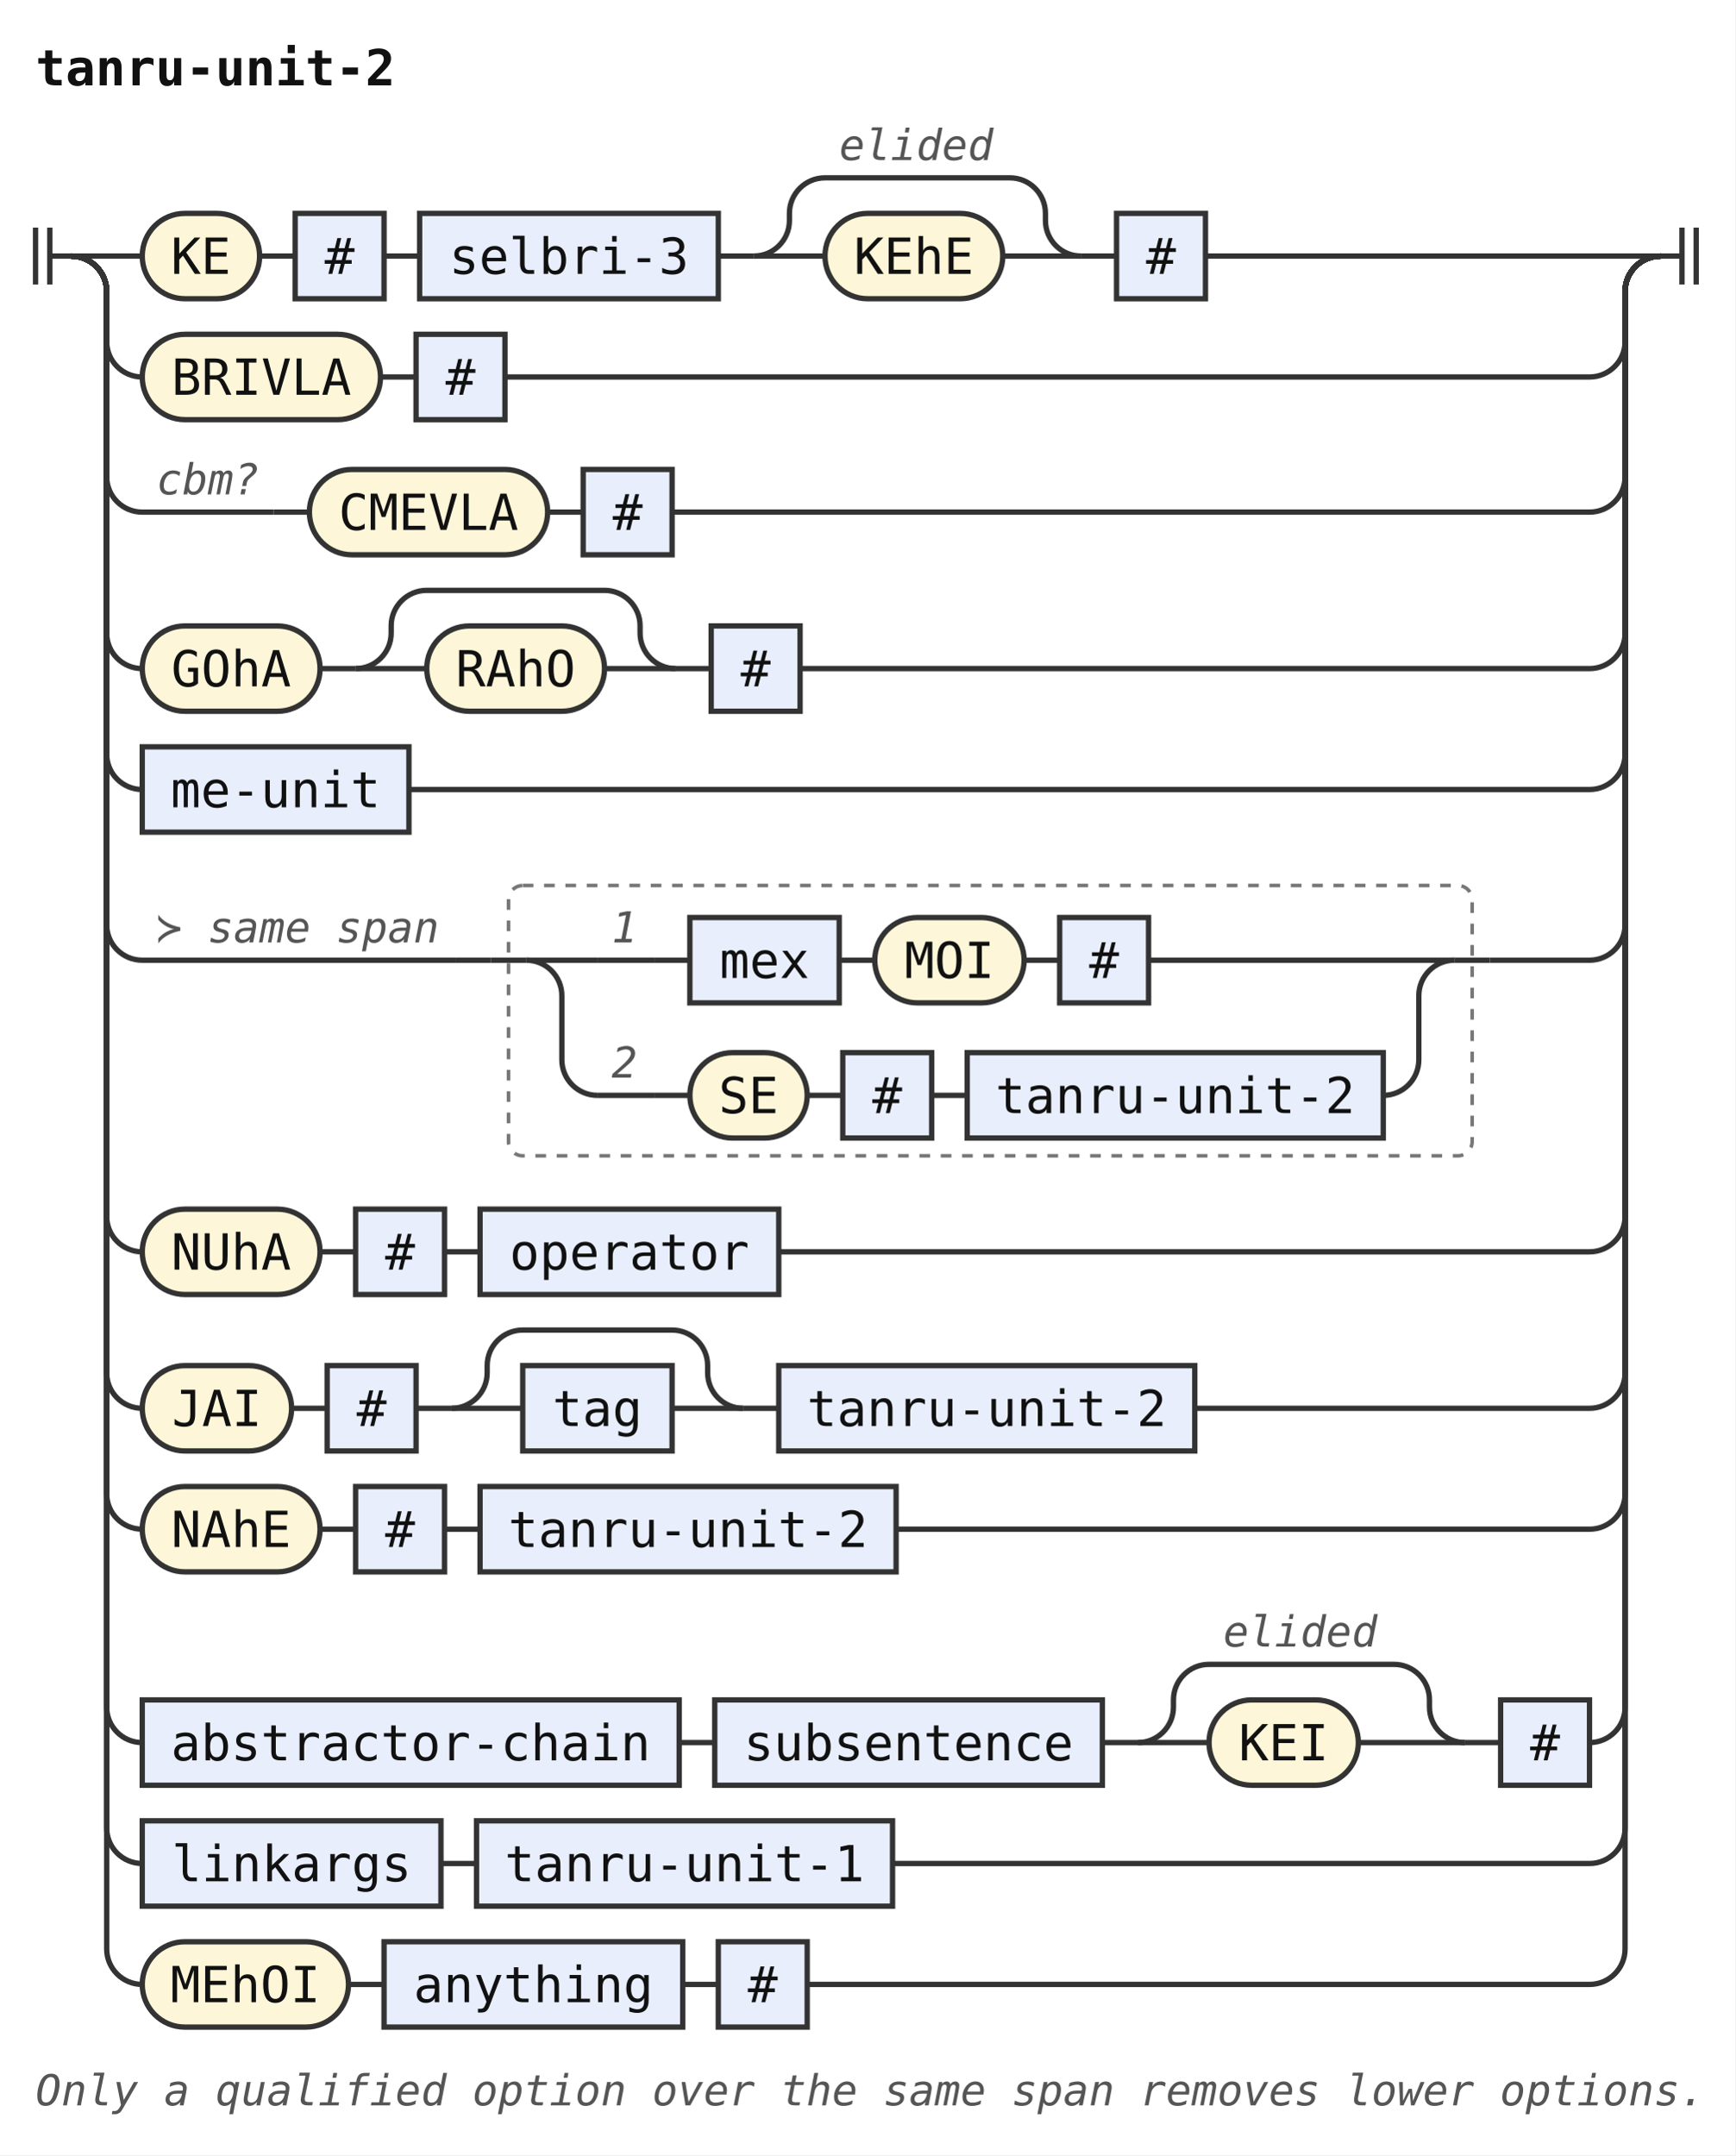
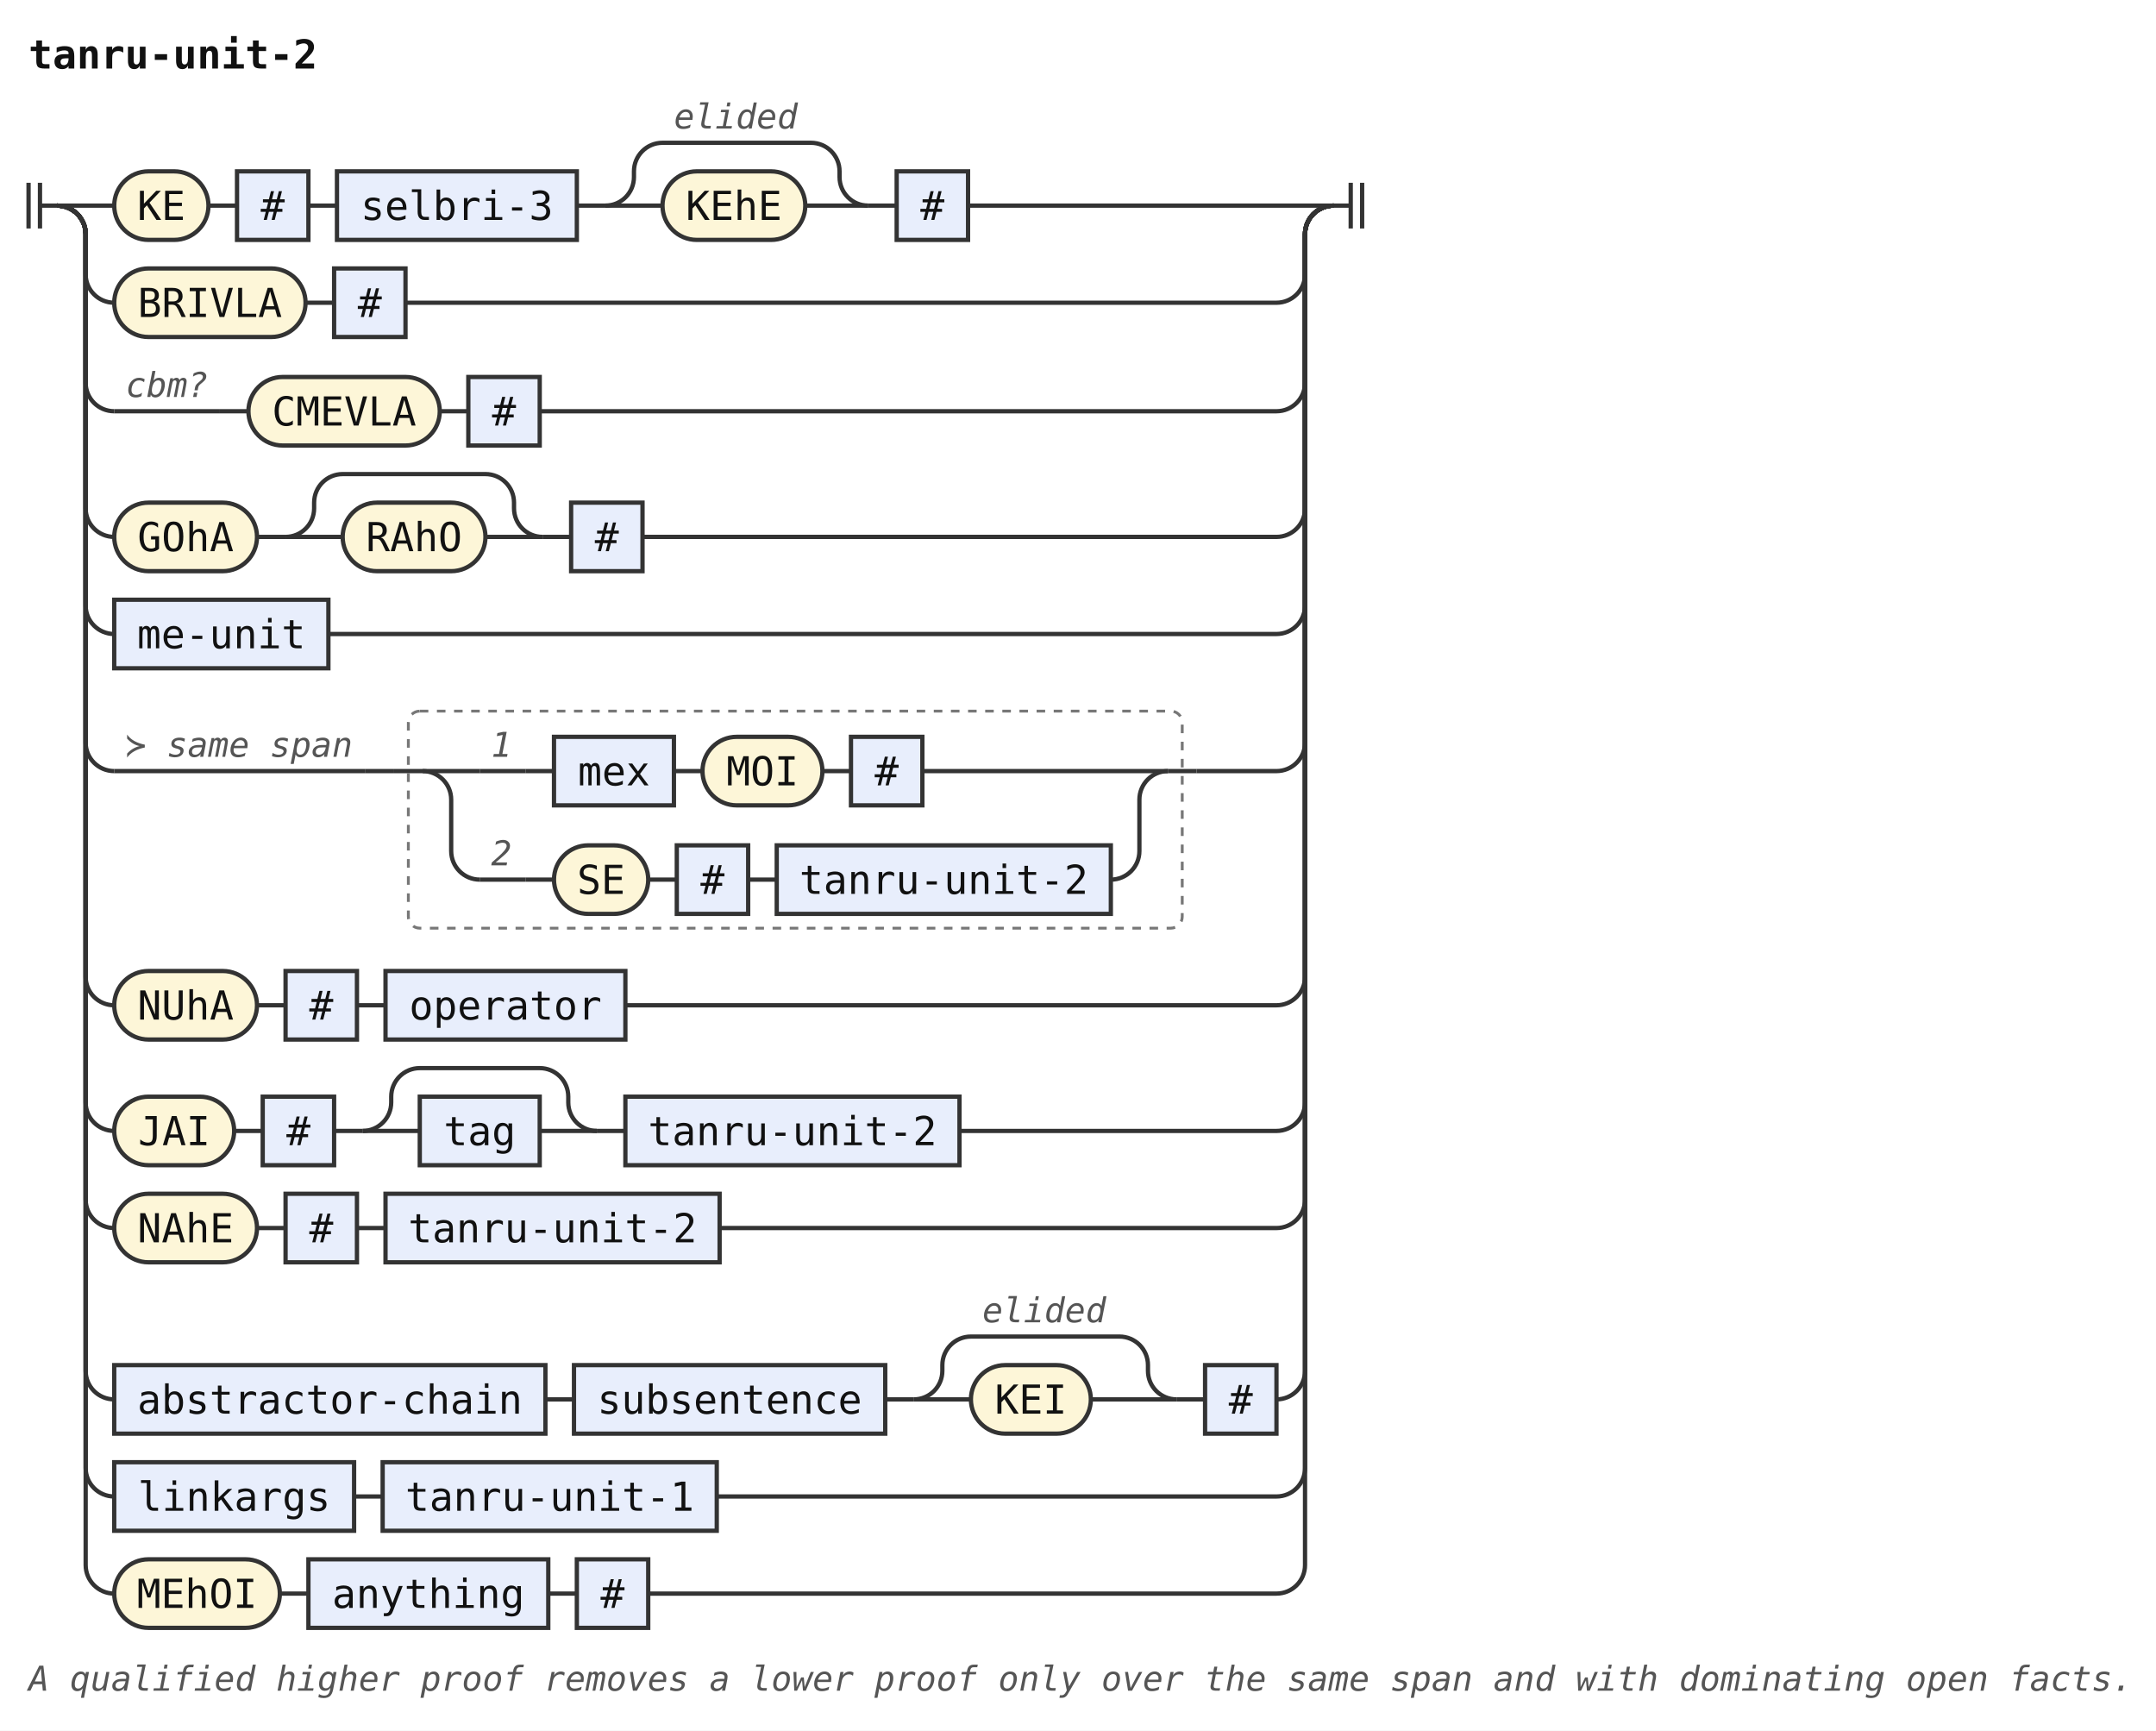
- <svg xmlns="http://www.w3.org/2000/svg" width="488" height="606" viewBox="0 0 488 606" role="img" aria-label="Railroad diagram of the rule tanru-unit-2">
+ <svg xmlns="http://www.w3.org/2000/svg" width="755" height="606" viewBox="0 0 755 606" role="img" aria-label="Railroad diagram of the rule tanru-unit-2">
  <style>path{fill:none;stroke:#333;stroke-width:1.5}.rule rect{fill:#e8eefc;stroke:#333;stroke-width:1.5}.terminal rect{fill:#fdf6d8;stroke:#333;stroke-width:1.5}text{font-family:ui-monospace,SFMono-Regular,Menlo,Consolas,"DejaVu Sans Mono","Liberation Mono",monospace;font-size:14px;fill:#111;text-anchor:middle}text.label{font-size:12px;font-style:italic;fill:#555;text-anchor:start}text.title{font-weight:bold;text-anchor:start}.rank-frame{fill:none;stroke:#777;stroke-width:1;stroke-dasharray:3 3}</style>
  <rect width="100%" height="100%" fill="#fff" />
  <text class="title" x="10" y="24" textLength="100.8" lengthAdjust="spacingAndGlyphs">tanru-unit-2</text>
  <path d="M10 64v16m4 -16v16M14 72h6" />
  <path d="M20 72h20" />
  <g class="terminal">
    <rect x="40" y="60" width="33" height="24" rx="12" />
    <text x="56.5" y="77" textLength="16.8" lengthAdjust="spacingAndGlyphs">KE</text>
  </g>
  <path d="M73 72h10" />
  <g class="rule">
    <rect x="83" y="60" width="25" height="24" rx="0" />
    <text x="95.5" y="77" textLength="8.4" lengthAdjust="spacingAndGlyphs">#</text>
  </g>
  <path d="M108 72h10" />
  <g class="rule">
    <rect x="118" y="60" width="84" height="24" rx="0" />
    <text x="160" y="77" textLength="67.2" lengthAdjust="spacingAndGlyphs">selbri-3</text>
  </g>
  <path d="M202 72h10" />
  <path d="M212 72h20" />
  <g class="terminal">
    <rect x="232" y="60" width="50" height="24" rx="12" />
    <text x="257" y="77" textLength="33.6" lengthAdjust="spacingAndGlyphs">KEhE</text>
  </g>
  <path d="M282 72H304" />
  <path d="M212 72a10 10 0 0 0 10 -10V60a10 10 0 0 1 10 -10H284a10 10 0 0 1 10 10V62a10 10 0 0 0 10 10" />
  <text class="label" x="236" y="45" textLength="43.2" lengthAdjust="spacingAndGlyphs">elided</text>
  <path d="M304 72h10" />
  <g class="rule">
    <rect x="314" y="60" width="25" height="24" rx="0" />
    <text x="326.5" y="77" textLength="8.4" lengthAdjust="spacingAndGlyphs">#</text>
  </g>
  <path d="M339 72H467" />
  <path d="M20 72a10 10 0 0 1 10 10V96a10 10 0 0 0 10 10" />
  <g class="terminal">
    <rect x="40" y="94" width="67" height="24" rx="12" />
    <text x="73.5" y="111" textLength="50.4" lengthAdjust="spacingAndGlyphs">BRIVLA</text>
  </g>
  <path d="M107 106h10" />
  <g class="rule">
    <rect x="117" y="94" width="25" height="24" rx="0" />
    <text x="129.5" y="111" textLength="8.4" lengthAdjust="spacingAndGlyphs">#</text>
  </g>
  <path d="M142 106H447a10 10 0 0 0 10 -10V82a10 10 0 0 1 10 -10" />
  <path d="M20 72a10 10 0 0 1 10 10V134a10 10 0 0 0 10 10" />
  <path d="M40 144h37" />
  <text class="label" x="44" y="139" textLength="28.8" lengthAdjust="spacingAndGlyphs">cbm?</text>
  <path d="M77 144h10" />
  <g class="terminal">
    <rect x="87" y="132" width="67" height="24" rx="12" />
    <text x="120.5" y="149" textLength="50.4" lengthAdjust="spacingAndGlyphs">CMEVLA</text>
  </g>
  <path d="M154 144h10" />
  <g class="rule">
    <rect x="164" y="132" width="25" height="24" rx="0" />
    <text x="176.5" y="149" textLength="8.4" lengthAdjust="spacingAndGlyphs">#</text>
  </g>
  <path d="M189 144H447a10 10 0 0 0 10 -10V82a10 10 0 0 1 10 -10" />
  <path d="M20 72a10 10 0 0 1 10 10V178a10 10 0 0 0 10 10" />
  <g class="terminal">
    <rect x="40" y="176" width="50" height="24" rx="12" />
    <text x="65" y="193" textLength="33.6" lengthAdjust="spacingAndGlyphs">GOhA</text>
  </g>
  <path d="M90 188h10" />
  <path d="M100 188h20" />
  <g class="terminal">
    <rect x="120" y="176" width="50" height="24" rx="12" />
    <text x="145" y="193" textLength="33.6" lengthAdjust="spacingAndGlyphs">RAhO</text>
  </g>
  <path d="M170 188H190" />
  <path d="M100 188a10 10 0 0 0 10 -10V176a10 10 0 0 1 10 -10H170a10 10 0 0 1 10 10V178a10 10 0 0 0 10 10" />
  <path d="M190 188h10" />
  <g class="rule">
    <rect x="200" y="176" width="25" height="24" rx="0" />
    <text x="212.5" y="193" textLength="8.4" lengthAdjust="spacingAndGlyphs">#</text>
  </g>
  <path d="M225 188H447a10 10 0 0 0 10 -10V82a10 10 0 0 1 10 -10" />
  <path d="M20 72a10 10 0 0 1 10 10V212a10 10 0 0 0 10 10" />
  <g class="rule">
    <rect x="40" y="210" width="75" height="24" rx="0" />
    <text x="77.5" y="227" textLength="58.8" lengthAdjust="spacingAndGlyphs">me-unit</text>
  </g>
  <path d="M115 222H447a10 10 0 0 0 10 -10V82a10 10 0 0 1 10 -10" />
  <path d="M20 72a10 10 0 0 1 10 10V260a10 10 0 0 0 10 10" />
  <path d="M40 270h88" />
  <text class="label" x="44" y="265" textLength="79.2" lengthAdjust="spacingAndGlyphs">≻ same span</text>
  <path d="M128 270h10" />
  <g class="ranked-choice">
    <rect class="rank-frame" x="143" y="249" width="271" height="76" rx="4" />
    <path d="M138 270h10" />
    <path d="M148 270h20" />
    <path d="M168 270h16" />
    <text class="label" x="172" y="265" textLength="7.2" lengthAdjust="spacingAndGlyphs">1</text>
    <path d="M184 270h10" />
    <g class="rule">
      <rect x="194" y="258" width="42" height="24" rx="0" />
      <text x="215" y="275" textLength="25.2" lengthAdjust="spacingAndGlyphs">mex</text>
    </g>
    <path d="M236 270h10" />
    <g class="terminal">
      <rect x="246" y="258" width="42" height="24" rx="12" />
      <text x="267" y="275" textLength="25.2" lengthAdjust="spacingAndGlyphs">MOI</text>
    </g>
    <path d="M288 270h10" />
    <g class="rule">
      <rect x="298" y="258" width="25" height="24" rx="0" />
      <text x="310.5" y="275" textLength="8.4" lengthAdjust="spacingAndGlyphs">#</text>
    </g>
    <path d="M323 270H409" />
    <path d="M148 270a10 10 0 0 1 10 10V298a10 10 0 0 0 10 10" />
    <path d="M168 308h16" />
    <text class="label" x="172" y="303" textLength="7.2" lengthAdjust="spacingAndGlyphs">2</text>
    <path d="M184 308h10" />
    <g class="terminal">
      <rect x="194" y="296" width="33" height="24" rx="12" />
      <text x="210.5" y="313" textLength="16.8" lengthAdjust="spacingAndGlyphs">SE</text>
    </g>
    <path d="M227 308h10" />
    <g class="rule">
      <rect x="237" y="296" width="25" height="24" rx="0" />
      <text x="249.5" y="313" textLength="8.4" lengthAdjust="spacingAndGlyphs">#</text>
    </g>
    <path d="M262 308h10" />
    <g class="rule">
      <rect x="272" y="296" width="117" height="24" rx="0" />
      <text x="330.5" y="313" textLength="100.8" lengthAdjust="spacingAndGlyphs">tanru-unit-2</text>
    </g>
    <path d="M389 308H389a10 10 0 0 0 10 -10V280a10 10 0 0 1 10 -10" />
    <path d="M409 270h10" />
  </g>
  <path d="M419 270H447a10 10 0 0 0 10 -10V82a10 10 0 0 1 10 -10" />
  <path d="M20 72a10 10 0 0 1 10 10V342a10 10 0 0 0 10 10" />
  <g class="terminal">
    <rect x="40" y="340" width="50" height="24" rx="12" />
    <text x="65" y="357" textLength="33.6" lengthAdjust="spacingAndGlyphs">NUhA</text>
  </g>
  <path d="M90 352h10" />
  <g class="rule">
    <rect x="100" y="340" width="25" height="24" rx="0" />
    <text x="112.5" y="357" textLength="8.4" lengthAdjust="spacingAndGlyphs">#</text>
  </g>
  <path d="M125 352h10" />
  <g class="rule">
    <rect x="135" y="340" width="84" height="24" rx="0" />
    <text x="177" y="357" textLength="67.2" lengthAdjust="spacingAndGlyphs">operator</text>
  </g>
  <path d="M219 352H447a10 10 0 0 0 10 -10V82a10 10 0 0 1 10 -10" />
  <path d="M20 72a10 10 0 0 1 10 10V386a10 10 0 0 0 10 10" />
  <g class="terminal">
    <rect x="40" y="384" width="42" height="24" rx="12" />
    <text x="61" y="401" textLength="25.2" lengthAdjust="spacingAndGlyphs">JAI</text>
  </g>
  <path d="M82 396h10" />
  <g class="rule">
    <rect x="92" y="384" width="25" height="24" rx="0" />
    <text x="104.5" y="401" textLength="8.4" lengthAdjust="spacingAndGlyphs">#</text>
  </g>
  <path d="M117 396h10" />
  <path d="M127 396h20" />
  <g class="rule">
    <rect x="147" y="384" width="42" height="24" rx="0" />
    <text x="168" y="401" textLength="25.2" lengthAdjust="spacingAndGlyphs">tag</text>
  </g>
  <path d="M189 396H209" />
  <path d="M127 396a10 10 0 0 0 10 -10V384a10 10 0 0 1 10 -10H189a10 10 0 0 1 10 10V386a10 10 0 0 0 10 10" />
  <path d="M209 396h10" />
  <g class="rule">
    <rect x="219" y="384" width="117" height="24" rx="0" />
    <text x="277.5" y="401" textLength="100.8" lengthAdjust="spacingAndGlyphs">tanru-unit-2</text>
  </g>
  <path d="M336 396H447a10 10 0 0 0 10 -10V82a10 10 0 0 1 10 -10" />
  <path d="M20 72a10 10 0 0 1 10 10V420a10 10 0 0 0 10 10" />
  <g class="terminal">
    <rect x="40" y="418" width="50" height="24" rx="12" />
    <text x="65" y="435" textLength="33.6" lengthAdjust="spacingAndGlyphs">NAhE</text>
  </g>
  <path d="M90 430h10" />
  <g class="rule">
    <rect x="100" y="418" width="25" height="24" rx="0" />
    <text x="112.5" y="435" textLength="8.4" lengthAdjust="spacingAndGlyphs">#</text>
  </g>
  <path d="M125 430h10" />
  <g class="rule">
    <rect x="135" y="418" width="117" height="24" rx="0" />
    <text x="193.5" y="435" textLength="100.8" lengthAdjust="spacingAndGlyphs">tanru-unit-2</text>
  </g>
  <path d="M252 430H447a10 10 0 0 0 10 -10V82a10 10 0 0 1 10 -10" />
  <path d="M20 72a10 10 0 0 1 10 10V480a10 10 0 0 0 10 10" />
  <g class="rule">
    <rect x="40" y="478" width="151" height="24" rx="0" />
    <text x="115.5" y="495" textLength="134.4" lengthAdjust="spacingAndGlyphs">abstractor-chain</text>
  </g>
  <path d="M191 490h10" />
  <g class="rule">
    <rect x="201" y="478" width="109" height="24" rx="0" />
    <text x="255.5" y="495" textLength="92.4" lengthAdjust="spacingAndGlyphs">subsentence</text>
  </g>
  <path d="M310 490h10" />
  <path d="M320 490h20" />
  <g class="terminal">
    <rect x="340" y="478" width="42" height="24" rx="12" />
    <text x="361" y="495" textLength="25.2" lengthAdjust="spacingAndGlyphs">KEI</text>
  </g>
  <path d="M382 490H412" />
  <path d="M320 490a10 10 0 0 0 10 -10V478a10 10 0 0 1 10 -10H392a10 10 0 0 1 10 10V480a10 10 0 0 0 10 10" />
  <text class="label" x="344" y="463" textLength="43.2" lengthAdjust="spacingAndGlyphs">elided</text>
  <path d="M412 490h10" />
  <g class="rule">
    <rect x="422" y="478" width="25" height="24" rx="0" />
    <text x="434.5" y="495" textLength="8.4" lengthAdjust="spacingAndGlyphs">#</text>
  </g>
  <path d="M447 490H447a10 10 0 0 0 10 -10V82a10 10 0 0 1 10 -10" />
  <path d="M20 72a10 10 0 0 1 10 10V514a10 10 0 0 0 10 10" />
  <g class="rule">
    <rect x="40" y="512" width="84" height="24" rx="0" />
    <text x="82" y="529" textLength="67.2" lengthAdjust="spacingAndGlyphs">linkargs</text>
  </g>
  <path d="M124 524h10" />
  <g class="rule">
    <rect x="134" y="512" width="117" height="24" rx="0" />
    <text x="192.5" y="529" textLength="100.8" lengthAdjust="spacingAndGlyphs">tanru-unit-1</text>
  </g>
  <path d="M251 524H447a10 10 0 0 0 10 -10V82a10 10 0 0 1 10 -10" />
  <path d="M20 72a10 10 0 0 1 10 10V548a10 10 0 0 0 10 10" />
  <g class="terminal">
    <rect x="40" y="546" width="58" height="24" rx="12" />
    <text x="69" y="563" textLength="42" lengthAdjust="spacingAndGlyphs">MEhOI</text>
  </g>
  <path d="M98 558h10" />
  <g class="rule">
    <rect x="108" y="546" width="84" height="24" rx="0" />
    <text x="150" y="563" textLength="67.2" lengthAdjust="spacingAndGlyphs">anything</text>
  </g>
  <path d="M192 558h10" />
  <g class="rule">
    <rect x="202" y="546" width="25" height="24" rx="0" />
    <text x="214.5" y="563" textLength="8.4" lengthAdjust="spacingAndGlyphs">#</text>
  </g>
  <path d="M227 558H447a10 10 0 0 0 10 -10V82a10 10 0 0 1 10 -10" />
  <path d="M467 72h6m0 -8v16m4 -16v16" />
-   <text class="label" x="10" y="592" textLength="468" lengthAdjust="spacingAndGlyphs">Only a qualified option over the same span removes lower options.</text>
+   <text class="label" x="10" y="592" textLength="734.4" lengthAdjust="spacingAndGlyphs">A qualified higher proof removes a lower proof only over the same span and with dominating open facts.</text>
</svg>
